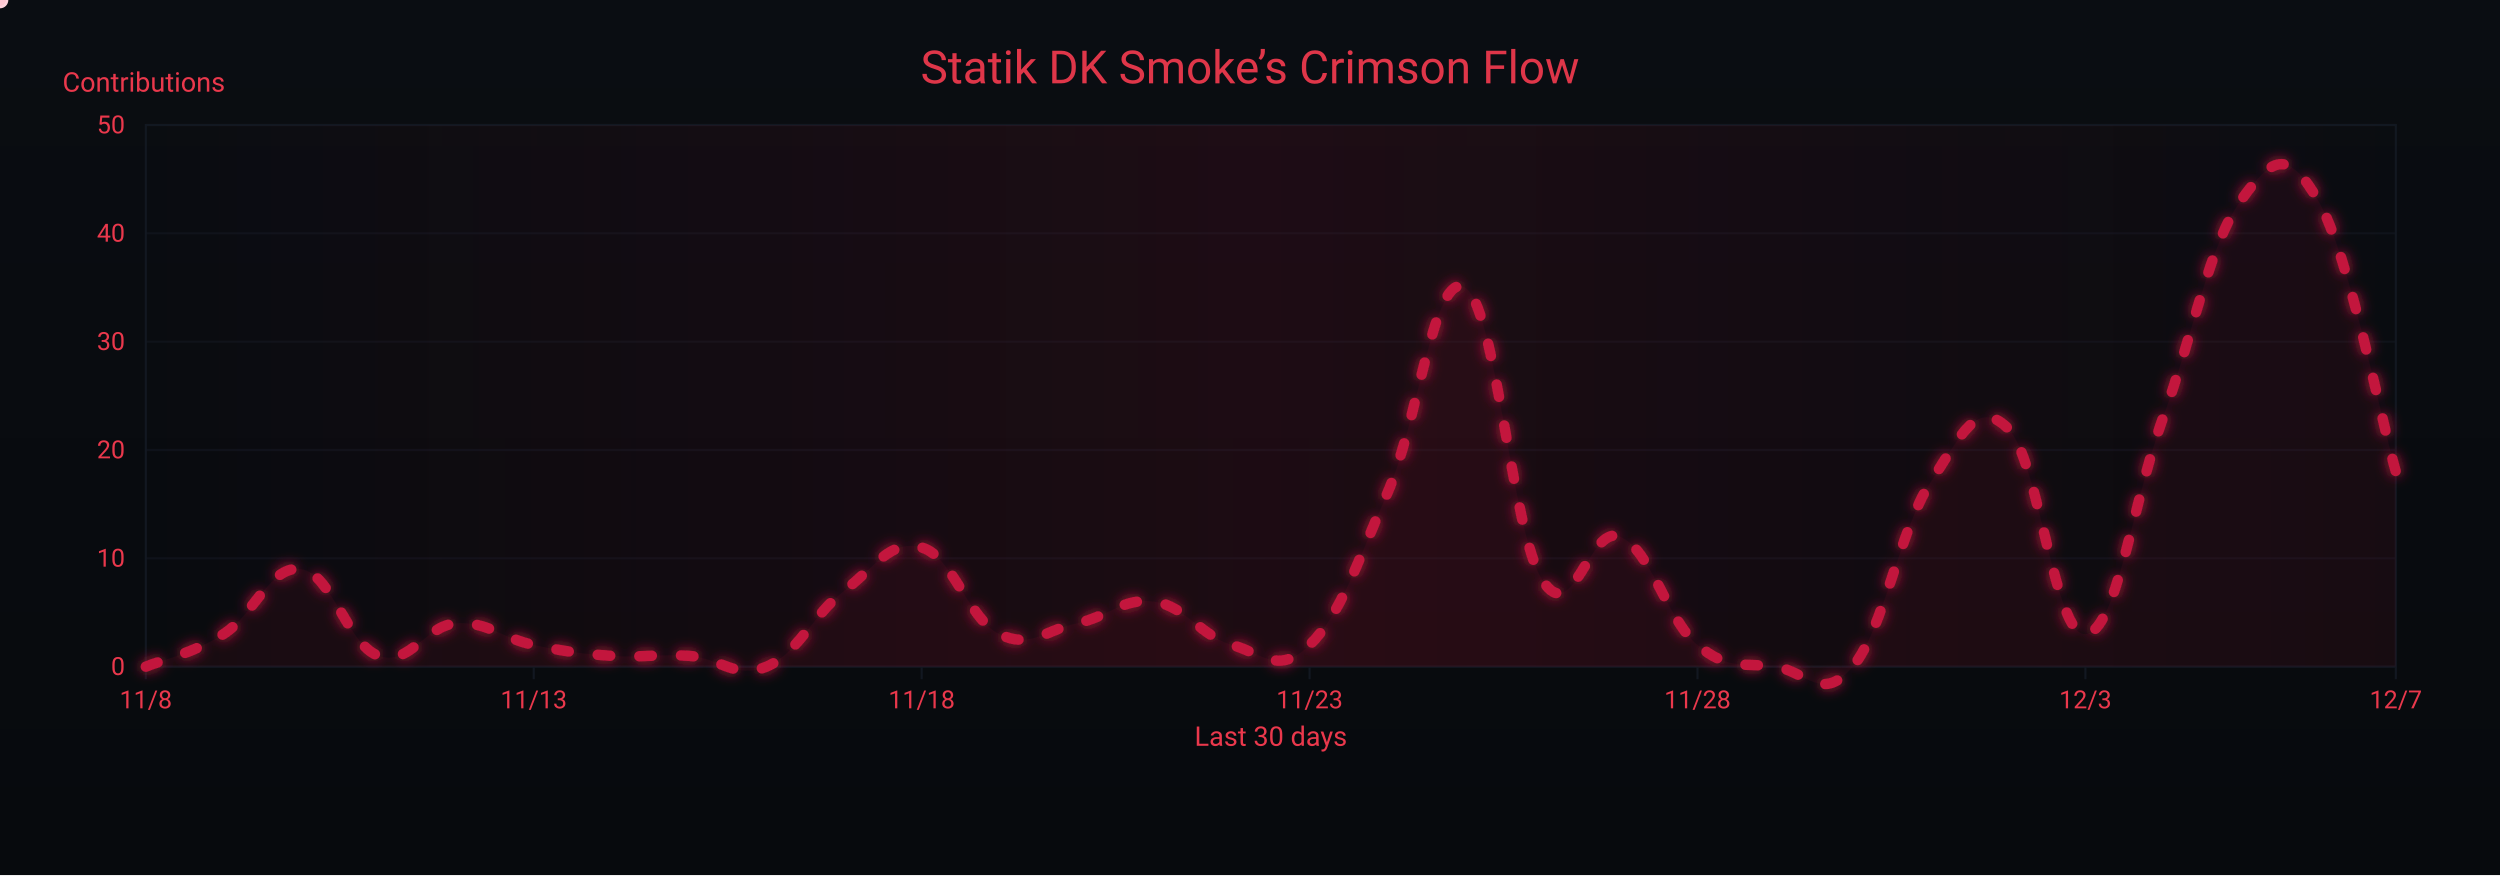
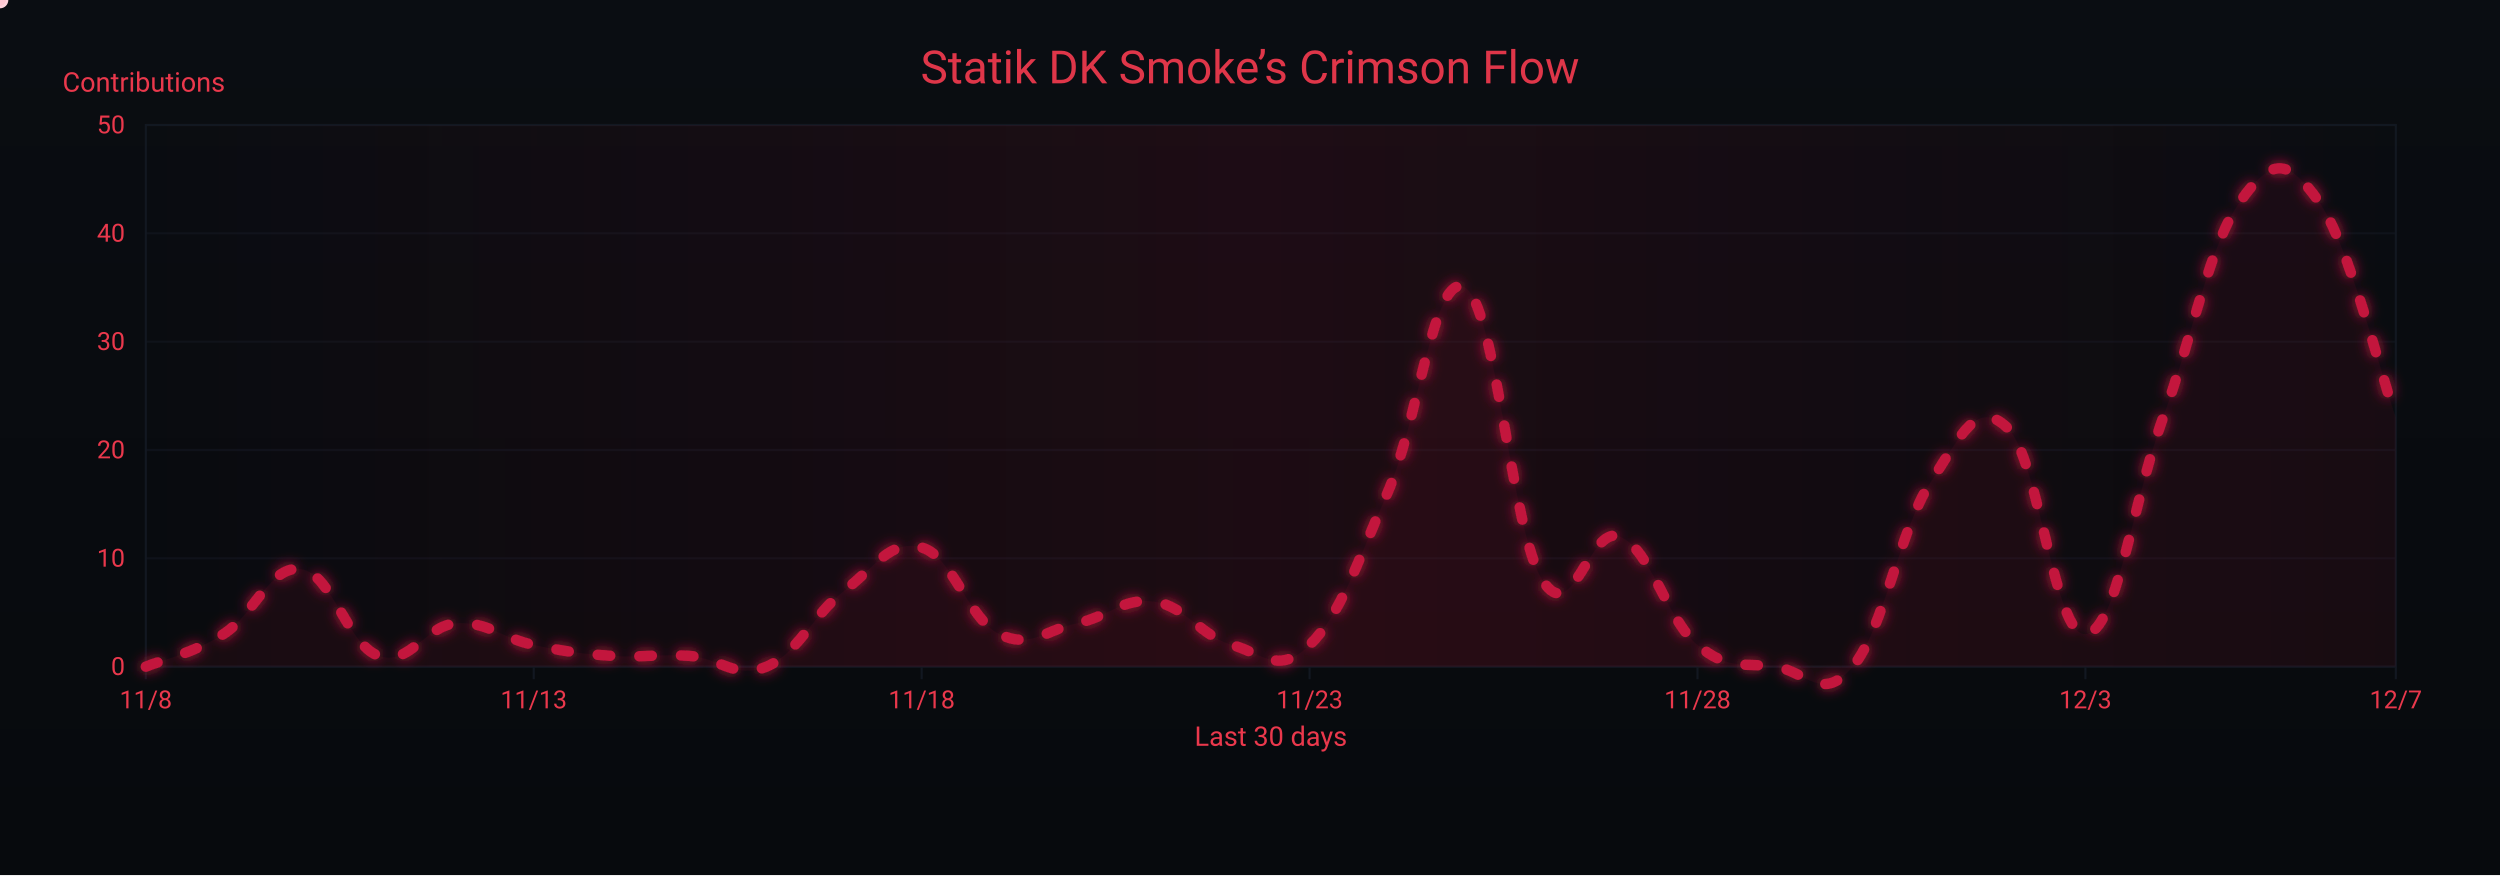
<svg xmlns="http://www.w3.org/2000/svg" width="1200" height="420" viewBox="0 0 1200 420" role="img" aria-label="Crimson Flow Graph">
  <defs>
    <linearGradient id="bgGrad" x1="0" y1="0" x2="0" y2="1">
      <stop offset="0%" stop-color="#0a0d12" />
      <stop offset="100%" stop-color="#070a0d" />
    </linearGradient>
    <filter id="glow">
      <feGaussianBlur stdDeviation="3" result="b1" />
      <feMerge>
        <feMergeNode in="b1" />
        <feMergeNode in="SourceGraphic" />
      </feMerge>
    </filter>
    <linearGradient id="sheen" x1="0" y1="0" x2="1" y2="0">
      <stop offset="0%" stop-color="#9b0e2a" stop-opacity="0" />
      <stop offset="50%" stop-color="#9b0e2a" stop-opacity=".14" />
      <stop offset="100%" stop-color="#9b0e2a" stop-opacity="0" />
      <animateTransform attributeName="gradientTransform" type="translate" from="-1 0" to="1 0" dur="9s" repeatCount="indefinite" />
    </linearGradient>
  </defs>
  <rect width="1200" height="420" fill="url(#bgGrad)" />
  <rect x="70" y="60" width="1080" height="260" fill="none" stroke="#121821" stroke-width="1" />
  <g font-family="ui-sans-serif,system-ui,-apple-system,Segoe UI,Roboto,Ubuntu,Arial" font-size="12">
    <path d="M70,320.0 H1150" stroke="#121821" stroke-width="1" opacity="0.6" />
    <text x="60" y="324.0" text-anchor="end" fill="#ea384c">0</text>
    <path d="M70,268.0 H1150" stroke="#121821" stroke-width="1" opacity="0.6" />
    <text x="60" y="272.0" text-anchor="end" fill="#ea384c">10</text>
    <path d="M70,216.0 H1150" stroke="#121821" stroke-width="1" opacity="0.6" />
    <text x="60" y="220.0" text-anchor="end" fill="#ea384c">20</text>
    <path d="M70,164.0 H1150" stroke="#121821" stroke-width="1" opacity="0.6" />
    <text x="60" y="168.0" text-anchor="end" fill="#ea384c">30</text>
    <path d="M70,112.0 H1150" stroke="#121821" stroke-width="1" opacity="0.6" />
    <text x="60" y="116.0" text-anchor="end" fill="#ea384c">40</text>
    <path d="M70,60.0 H1150" stroke="#121821" stroke-width="1" opacity="0.6" />
    <text x="60" y="64.0" text-anchor="end" fill="#ea384c">50</text>
    <text x="30" y="44" fill="#ea384c" font-size="13">Contributions</text>
  </g>
  <g font-family="ui-sans-serif,system-ui,-apple-system,Segoe UI,Roboto,Ubuntu,Arial" font-size="12">
    <path d="M70.0,320 V326" stroke="#121821" stroke-width="1" />
    <text x="70.0" y="340" text-anchor="middle" fill="#ea384c">11/8</text>
    <path d="M256.2,320 V326" stroke="#121821" stroke-width="1" />
    <text x="256.2" y="340" text-anchor="middle" fill="#ea384c">11/13</text>
    <path d="M442.4,320 V326" stroke="#121821" stroke-width="1" />
    <text x="442.4" y="340" text-anchor="middle" fill="#ea384c">11/18</text>
    <path d="M628.6,320 V326" stroke="#121821" stroke-width="1" />
    <text x="628.6" y="340" text-anchor="middle" fill="#ea384c">11/23</text>
    <path d="M814.8,320 V326" stroke="#121821" stroke-width="1" />
    <text x="814.8" y="340" text-anchor="middle" fill="#ea384c">11/28</text>
    <path d="M1001.0,320 V326" stroke="#121821" stroke-width="1" />
    <text x="1001.0" y="340" text-anchor="middle" fill="#ea384c">12/3</text>
    <path d="M1150.0,320 V326" stroke="#121821" stroke-width="1" />
    <text x="1150.0" y="340" text-anchor="middle" fill="#ea384c">12/7</text>
    <text x="610" y="358" text-anchor="middle" fill="#ea384c" font-size="13">Last 30 days</text>
  </g>
  <rect x="70" y="60" width="1080" height="260" fill="url(#sheen)" />
  <text x="600" y="40" text-anchor="middle" font-family="ui-sans-serif,system-ui,-apple-system,Segoe UI,Roboto,Ubuntu,Arial" font-size="22" fill="#ea384c" opacity=".95">Statik DK Smoke’s Crimson Flow</text>
-   <path d="M70.0,320.0 C77.4,316.9 92.3,313.8 107.2,304.4 C122.1,295.0 129.6,271.1 144.5,273.2 C159.4,275.3 166.8,309.6 181.7,314.8 C196.6,320.0 204.1,300.2 219.0,299.2 C233.9,298.2 241.3,306.5 256.2,309.6 C271.1,312.7 278.6,313.8 293.4,314.8 C308.3,315.8 315.8,313.8 330.7,314.8 C345.6,315.8 353.0,326.2 367.9,320.0 C382.8,313.8 390.3,295.0 405.2,283.6 C420.1,272.2 427.5,258.6 442.4,262.8 C457.3,267.0 464.8,297.1 479.7,304.4 C494.6,311.7 502.0,302.3 516.9,299.2 C531.8,296.1 539.2,286.7 554.1,288.8 C569.0,290.9 576.5,305.4 591.4,309.6 C606.3,313.8 613.7,324.2 628.6,309.6 C643.5,295.0 651.0,271.1 665.9,236.8 C680.8,202.5 688.2,129.7 703.1,138.0 C718.0,146.3 725.4,254.5 740.3,278.4 C755.2,302.3 762.7,251.4 777.6,257.6 C792.5,263.8 799.9,297.1 814.8,309.6 C829.7,322.1 837.2,317.9 852.1,320.0 C867.0,322.1 874.4,337.7 889.3,320.0 C904.2,302.3 911.7,254.5 926.6,231.6 C941.4,208.7 948.9,191.0 963.8,205.6 C978.7,220.2 986.1,305.4 1001.0,304.4 C1015.9,303.4 1023.4,242.0 1038.3,200.4 C1053.2,158.8 1060.6,117.2 1075.5,96.4 C1090.4,75.6 1097.9,70.4 1112.8,96.4 C1127.7,122.4 1142.6,200.4 1150.0,226.4 L 1150,320 L 70,320 Z" fill="#7a0f26" opacity=".13">
+   <path d="M70.0,320.0 C77.4,316.9 92.3,313.8 107.2,304.4 C122.1,295.0 129.6,271.1 144.5,273.2 C159.4,275.3 166.8,309.6 181.7,314.8 C196.6,320.0 204.1,300.2 219.0,299.2 C233.9,298.2 241.3,306.5 256.2,309.6 C271.1,312.7 278.6,313.8 293.4,314.8 C308.3,315.8 315.8,313.8 330.7,314.8 C345.6,315.8 353.0,326.2 367.9,320.0 C382.8,313.8 390.3,295.0 405.2,283.6 C420.1,272.2 427.5,258.6 442.4,262.8 C457.3,267.0 464.8,297.1 479.7,304.4 C494.6,311.7 502.0,302.3 516.9,299.2 C531.8,296.1 539.2,286.7 554.1,288.8 C569.0,290.9 576.5,305.4 591.4,309.6 C606.3,313.8 613.7,324.2 628.6,309.6 C643.5,295.0 651.0,271.1 665.9,236.8 C680.8,202.5 688.2,129.7 703.1,138.0 C718.0,146.3 725.4,254.5 740.3,278.4 C755.2,302.3 762.7,251.4 777.6,257.6 C792.5,263.8 799.9,297.1 814.8,309.6 C829.7,322.1 837.2,317.9 852.1,320.0 C867.0,322.1 874.4,337.7 889.3,320.0 C904.2,302.3 911.7,254.5 926.6,231.6 C941.4,208.7 948.9,191.0 963.8,205.6 C978.7,220.2 986.1,305.4 1001.0,304.4 C1015.9,303.4 1023.4,242.0 1038.3,200.4 C1053.2,158.8 1060.6,117.2 1075.5,96.4 C1090.4,75.6 1097.9,75.6 1112.8,96.4 C1127.7,117.2 1142.6,179.6 1150.0,200.4 L 1150,320 L 70,320 Z" fill="#7a0f26" opacity=".13">
    <animate attributeName="opacity" values=".10;.17;.10" dur="6s" repeatCount="indefinite" />
  </path>
-   <path id="curve" d="M70.0,320.0 C77.4,316.9 92.3,313.8 107.2,304.4 C122.1,295.0 129.6,271.1 144.5,273.2 C159.4,275.3 166.8,309.6 181.7,314.8 C196.6,320.0 204.1,300.2 219.0,299.2 C233.9,298.2 241.3,306.5 256.2,309.6 C271.1,312.7 278.6,313.8 293.4,314.8 C308.3,315.8 315.8,313.8 330.7,314.8 C345.6,315.8 353.0,326.2 367.9,320.0 C382.8,313.8 390.3,295.0 405.2,283.6 C420.1,272.2 427.5,258.6 442.4,262.8 C457.3,267.0 464.8,297.1 479.7,304.4 C494.6,311.7 502.0,302.3 516.9,299.2 C531.8,296.1 539.2,286.7 554.1,288.8 C569.0,290.9 576.5,305.4 591.4,309.6 C606.3,313.8 613.7,324.2 628.6,309.6 C643.5,295.0 651.0,271.1 665.9,236.8 C680.8,202.5 688.2,129.7 703.1,138.0 C718.0,146.3 725.4,254.5 740.3,278.4 C755.2,302.3 762.7,251.4 777.6,257.6 C792.5,263.8 799.9,297.1 814.8,309.6 C829.7,322.1 837.2,317.9 852.1,320.0 C867.0,322.1 874.4,337.7 889.3,320.0 C904.2,302.3 911.7,254.5 926.6,231.6 C941.4,208.7 948.9,191.0 963.8,205.6 C978.7,220.2 986.1,305.4 1001.0,304.4 C1015.9,303.4 1023.4,242.0 1038.3,200.4 C1053.2,158.8 1060.6,117.2 1075.5,96.4 C1090.4,75.6 1097.9,70.4 1112.8,96.4 C1127.7,122.4 1142.6,200.4 1150.0,226.4" fill="none" stroke="#c3193d" stroke-width="5" stroke-linecap="round" stroke-linejoin="round" stroke-dasharray="6 14" filter="url(#glow)">
+   <path id="curve" d="M70.0,320.0 C77.4,316.9 92.3,313.8 107.2,304.4 C122.1,295.0 129.6,271.1 144.5,273.2 C159.4,275.3 166.8,309.6 181.7,314.8 C196.6,320.0 204.1,300.2 219.0,299.2 C233.9,298.2 241.3,306.5 256.2,309.6 C271.1,312.7 278.6,313.8 293.4,314.8 C308.3,315.8 315.8,313.8 330.7,314.8 C345.6,315.8 353.0,326.2 367.9,320.0 C382.8,313.8 390.3,295.0 405.2,283.6 C420.1,272.2 427.5,258.6 442.4,262.8 C457.3,267.0 464.8,297.1 479.7,304.4 C494.6,311.7 502.0,302.3 516.9,299.2 C531.8,296.1 539.2,286.7 554.1,288.8 C569.0,290.9 576.5,305.4 591.4,309.6 C606.3,313.8 613.7,324.2 628.6,309.6 C643.5,295.0 651.0,271.1 665.9,236.8 C680.8,202.5 688.2,129.7 703.1,138.0 C718.0,146.3 725.4,254.5 740.3,278.4 C755.2,302.3 762.7,251.4 777.6,257.6 C792.5,263.8 799.9,297.1 814.8,309.6 C829.7,322.1 837.2,317.9 852.1,320.0 C867.0,322.1 874.4,337.7 889.3,320.0 C904.2,302.3 911.7,254.5 926.6,231.6 C941.4,208.7 948.9,191.0 963.8,205.6 C978.7,220.2 986.1,305.4 1001.0,304.4 C1015.9,303.4 1023.4,242.0 1038.3,200.4 C1053.2,158.8 1060.6,117.2 1075.5,96.4 C1090.4,75.6 1097.9,75.6 1112.8,96.4 C1127.7,117.2 1142.6,179.6 1150.0,200.4" fill="none" stroke="#c3193d" stroke-width="5" stroke-linecap="round" stroke-linejoin="round" stroke-dasharray="6 14" filter="url(#glow)">
    <animate attributeName="stroke-dashoffset" values="0;-220" dur="4.8s" repeatCount="indefinite" />
  </path>
  <g fill="#ffd1db">
    <circle r="4">
      <animateMotion dur="7s" rotate="auto" repeatCount="indefinite">
        <mpath href="#curve" />
      </animateMotion>
      <animate attributeName="opacity" values="1;.3;1" dur="2.2s" repeatCount="indefinite" />
    </circle>
    <circle r="3" fill="#ffffff">
      <animateMotion dur="8.2s" begin="1s" rotate="auto" repeatCount="indefinite">
        <mpath href="#curve" />
      </animateMotion>
      <animate attributeName="opacity" values=".7;.2;.7" dur="2.4s" repeatCount="indefinite" />
    </circle>
    <circle r="3" fill="#ffc7d3">
      <animateMotion dur="6s" begin="2s" rotate="auto" repeatCount="indefinite">
        <mpath href="#curve" />
      </animateMotion>
      <animate attributeName="opacity" values=".8;.3;.8" dur="2s" repeatCount="indefinite" />
    </circle>
  </g>
</svg>
